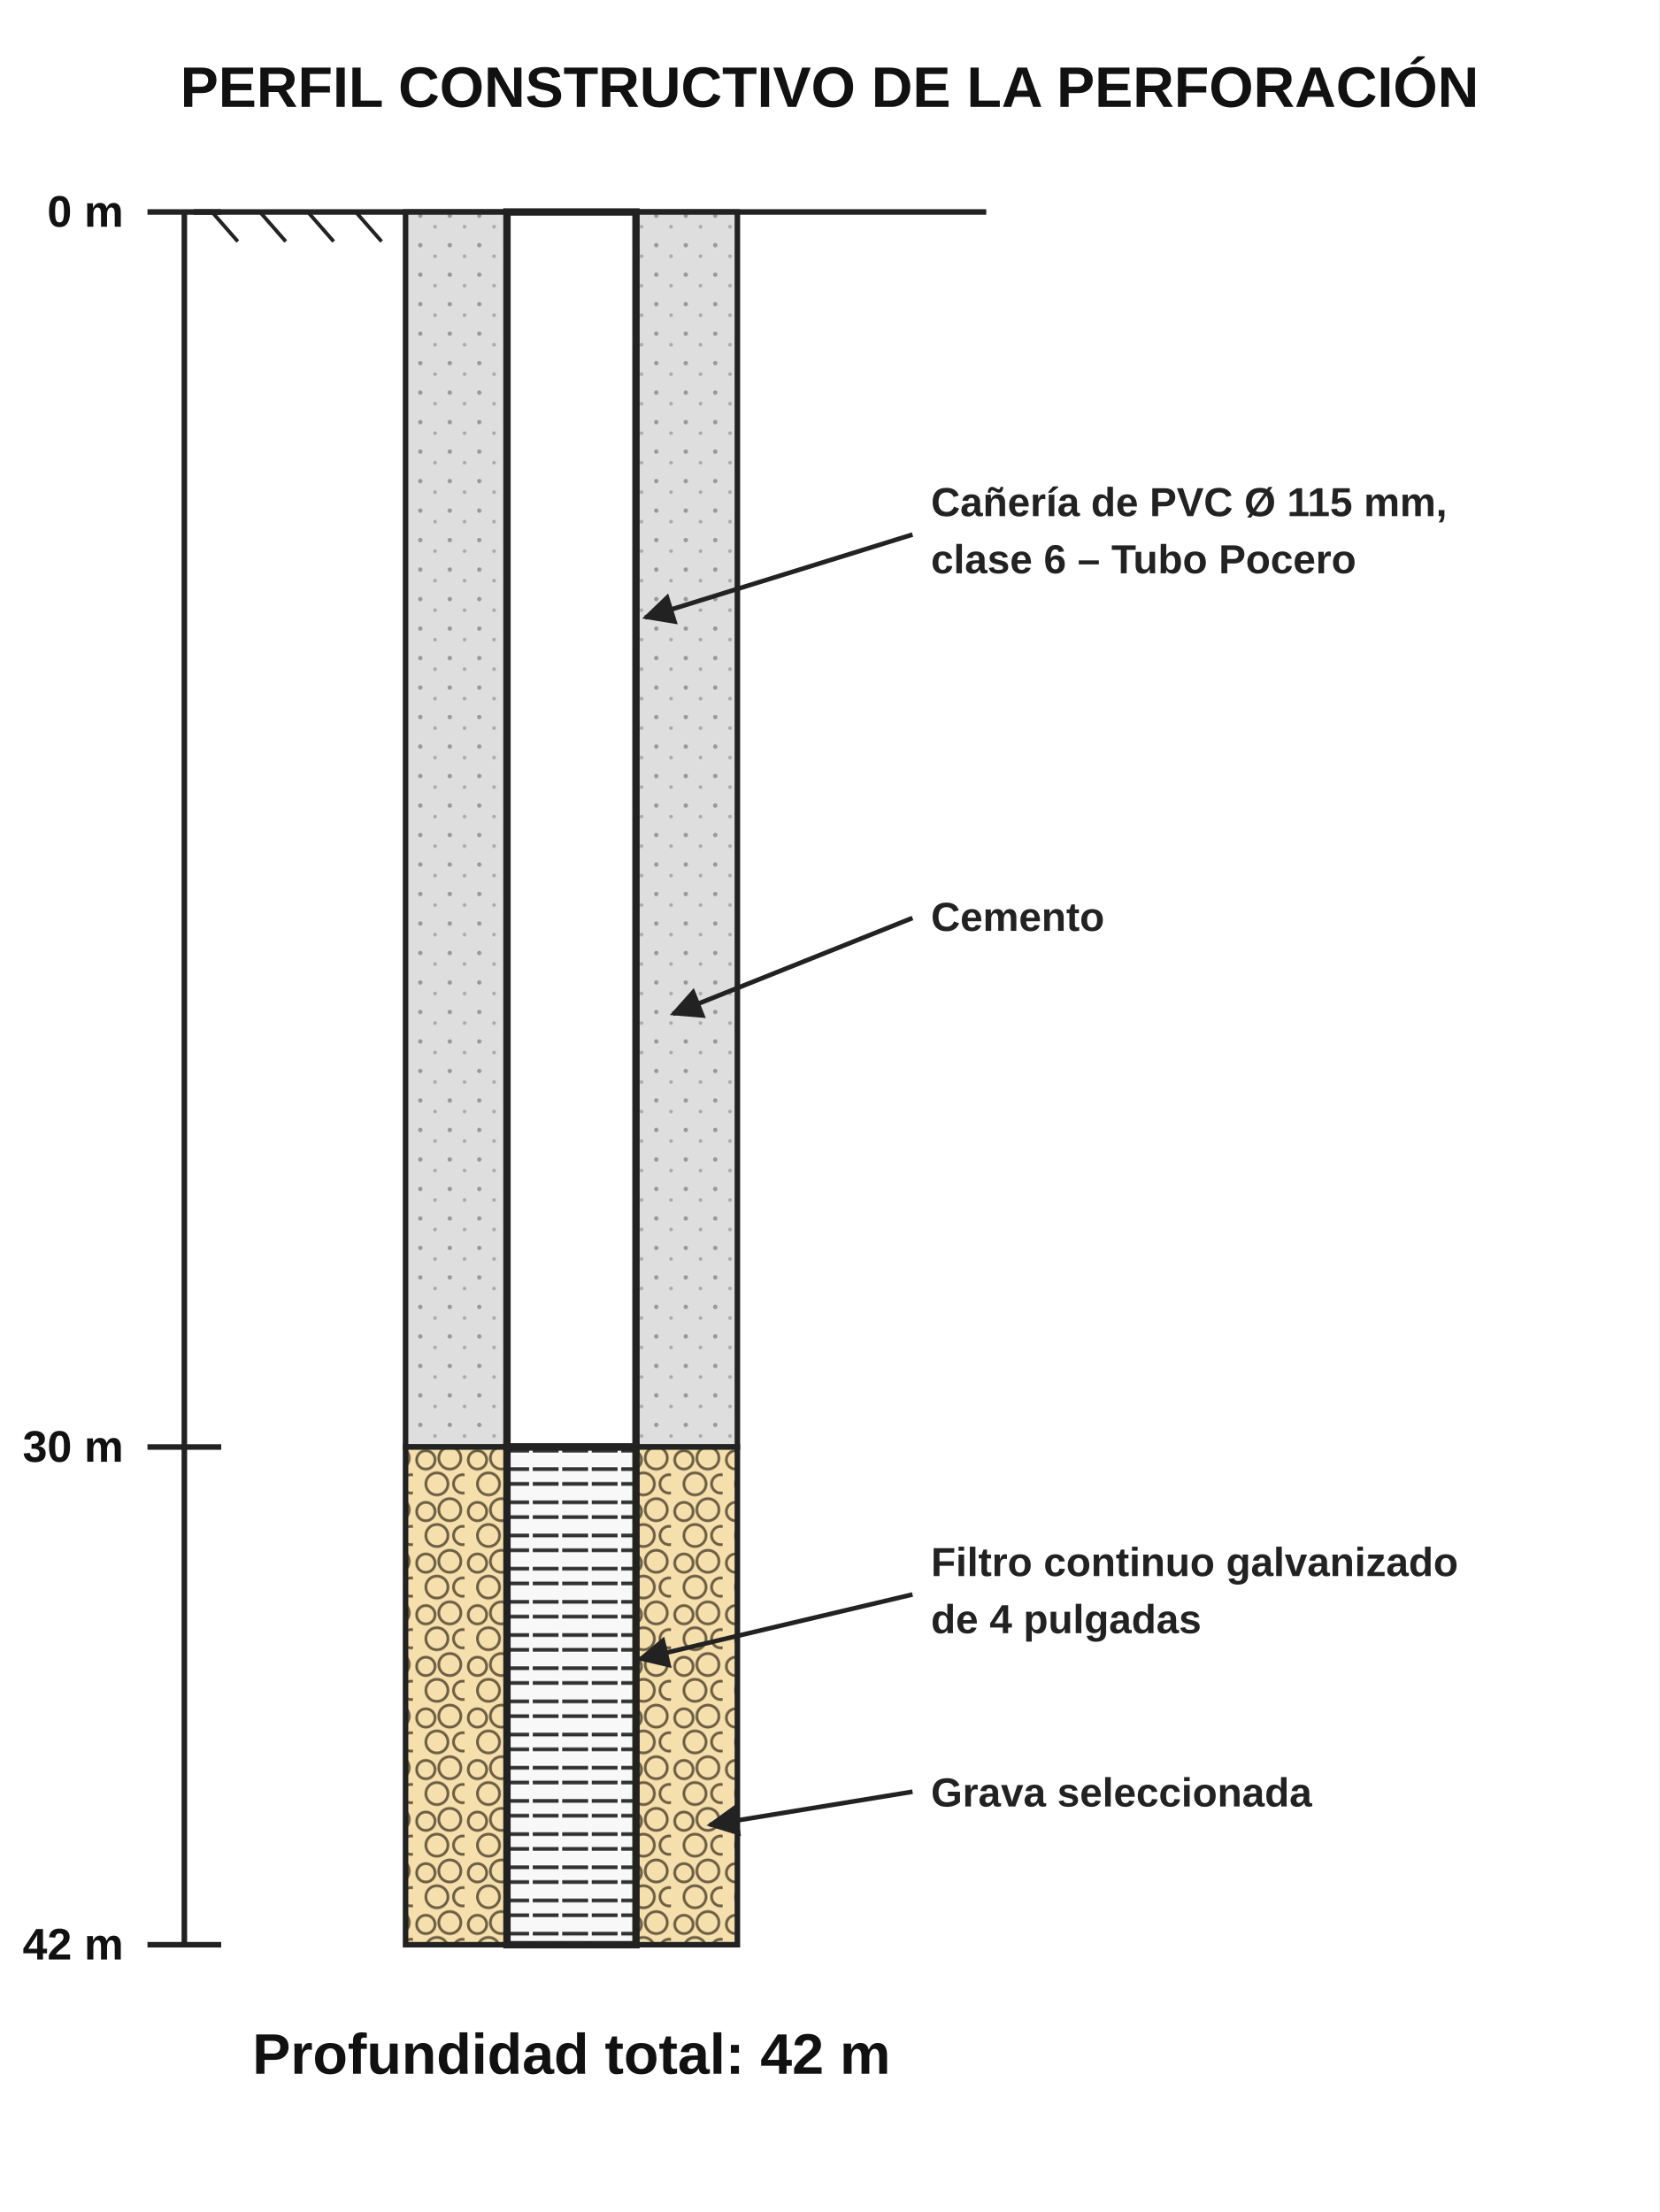
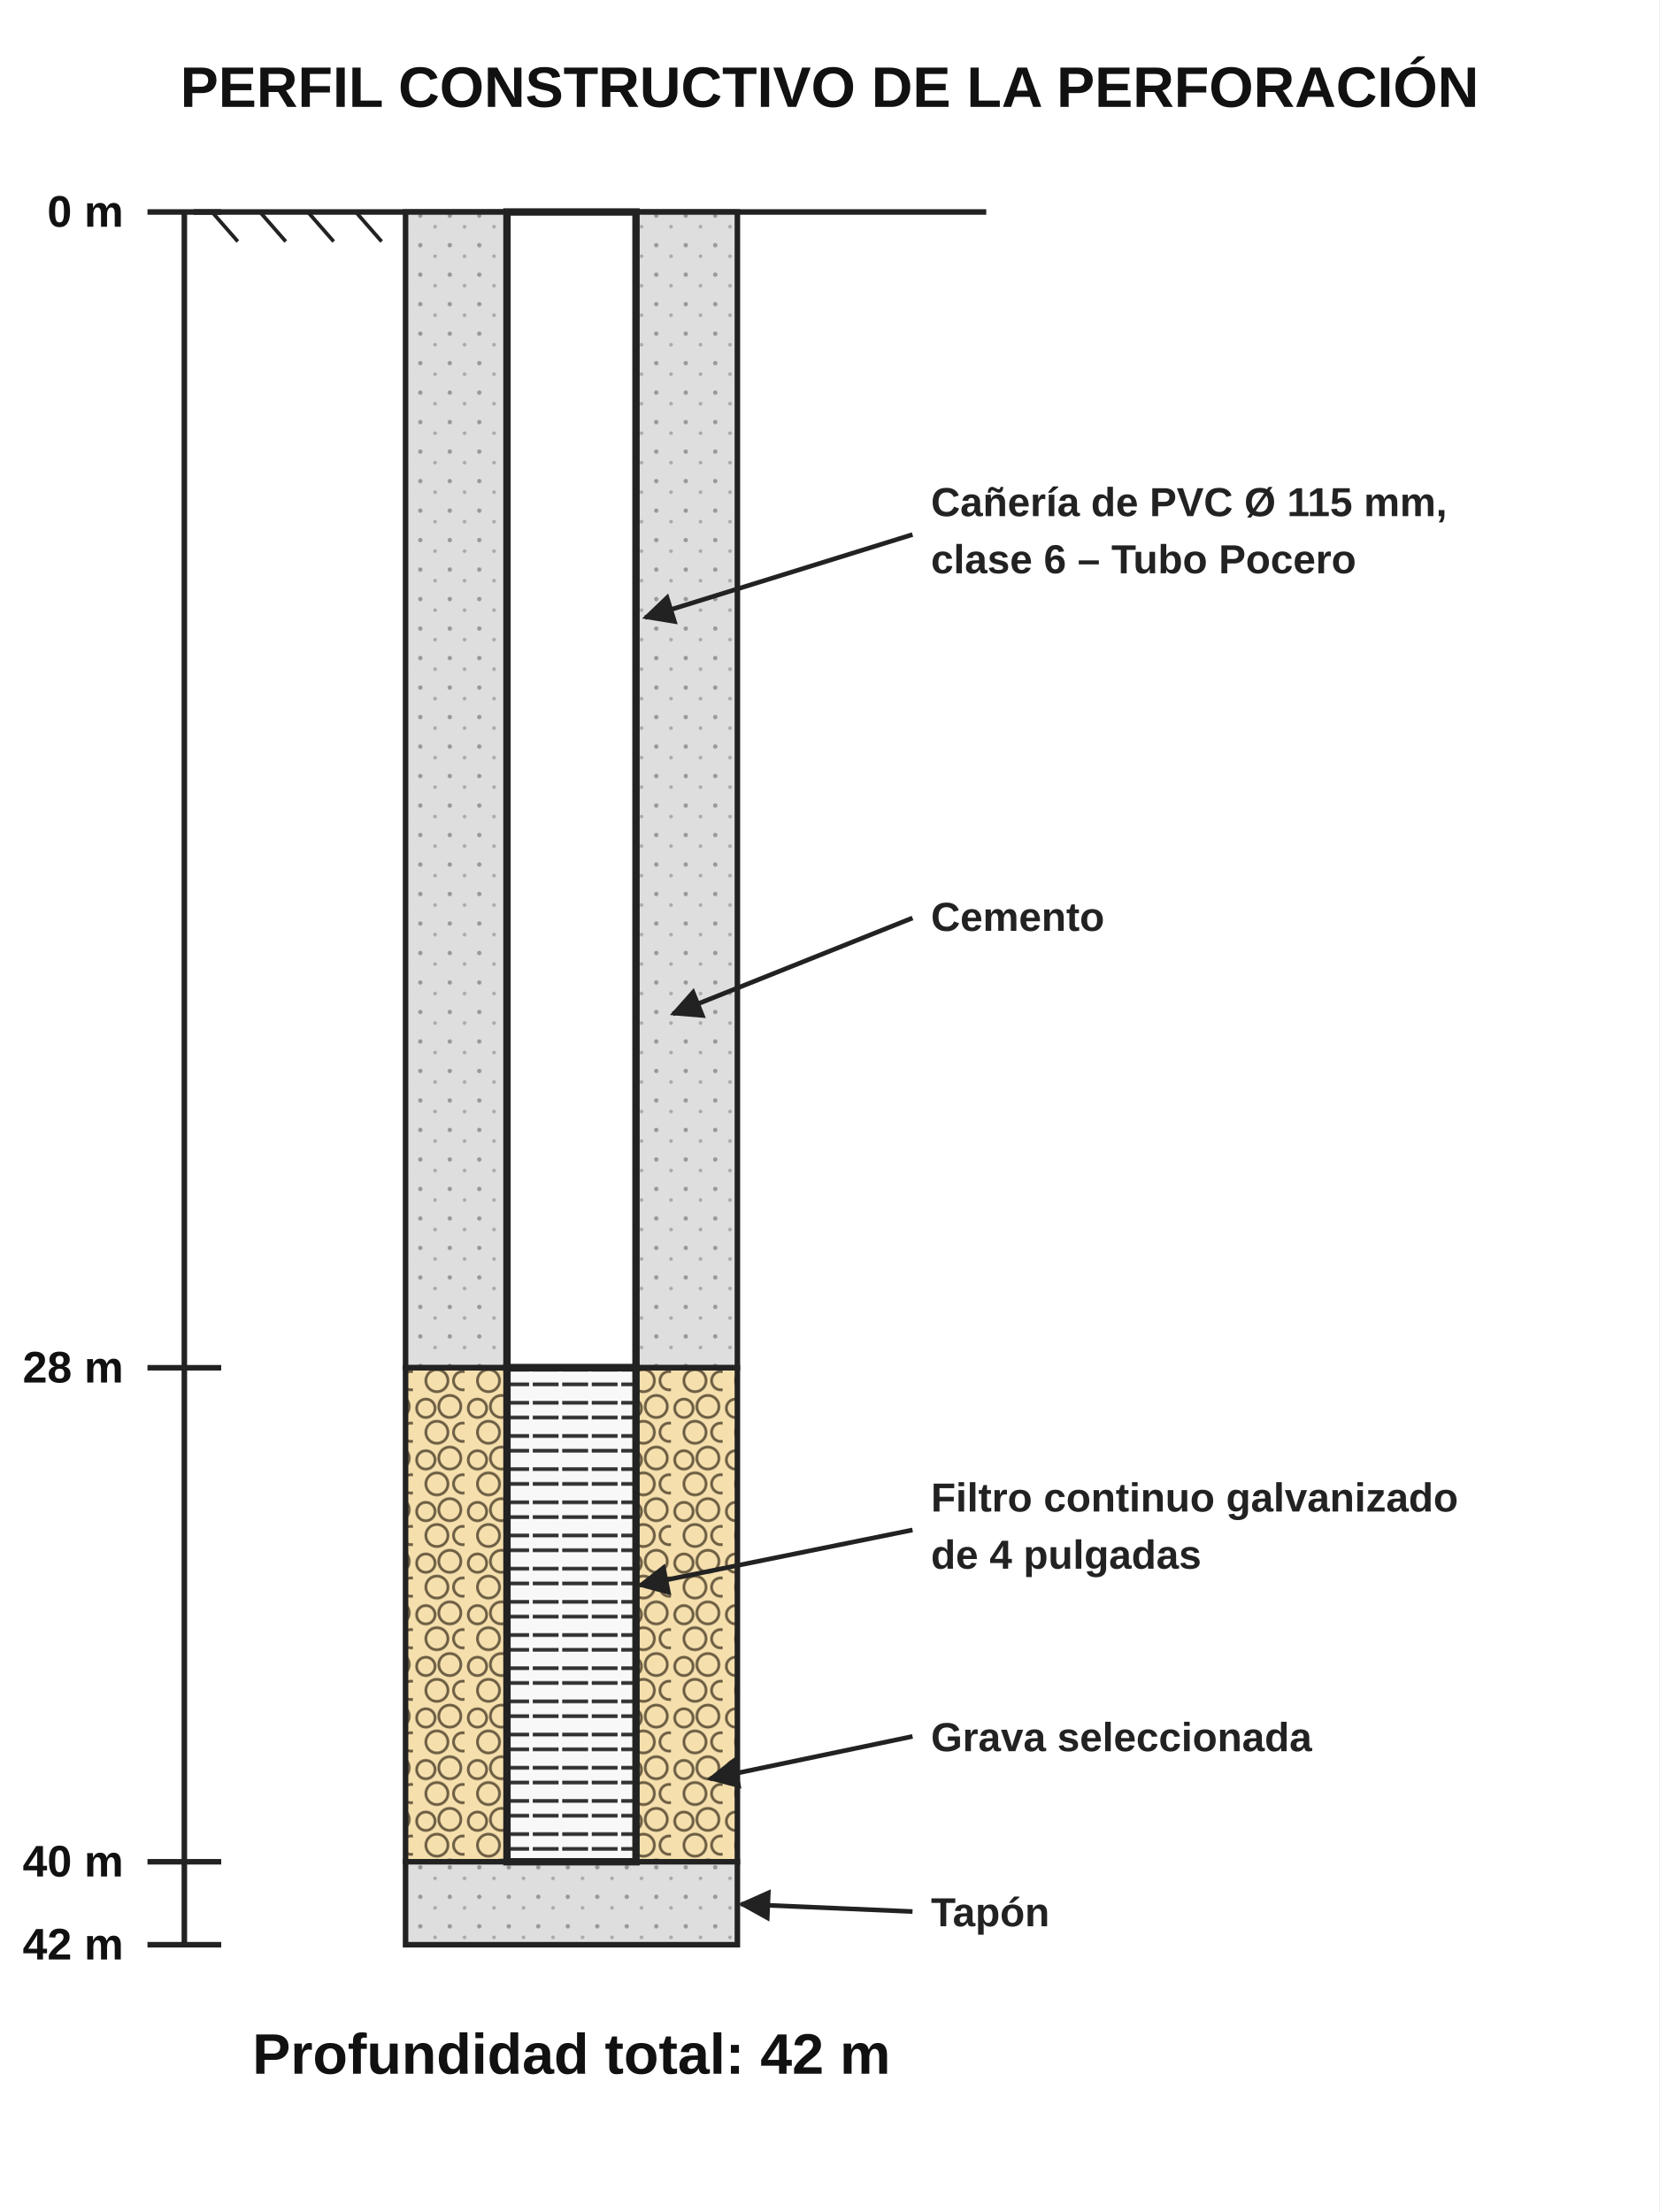
<svg xmlns="http://www.w3.org/2000/svg" width="900" height="1200" viewBox="0 0 900 1200">
  <defs>
    <pattern id="cemento" width="16" height="16" patternUnits="userSpaceOnUse">
      <rect width="16" height="16" fill="#dedede" />
      <circle cx="4" cy="5" r="1.2" fill="#999" />
      <circle cx="12" cy="11" r="1" fill="#aaa" />
    </pattern>
    <pattern id="grava" width="28" height="28" patternUnits="userSpaceOnUse">
      <rect width="28" height="28" fill="#f4dfad" />
      <circle cx="7" cy="8" r="5" fill="none" stroke="#6f6045" stroke-width="1.5" />
      <circle cx="20" cy="7" r="6" fill="none" stroke="#6f6045" stroke-width="1.5" />
      <circle cx="13" cy="21" r="6" fill="none" stroke="#6f6045" stroke-width="1.5" />
      <circle cx="27" cy="21" r="5" fill="none" stroke="#6f6045" stroke-width="1.5" />
    </pattern>
    <pattern id="filtro" width="16" height="18" patternUnits="userSpaceOnUse">
      <rect width="16" height="18" fill="#f8f8f8" />
      <line x1="1" y1="5" x2="15" y2="5" stroke="#333" stroke-width="2" />
      <line x1="1" y1="13" x2="15" y2="13" stroke="#333" stroke-width="2" />
    </pattern>
    <marker id="flecha" viewBox="0 0 10 10" refX="9" refY="5" markerWidth="7" markerHeight="7" orient="auto-start-reverse">
      <path d="M 0 0 L 10 5 L 0 10 z" fill="#222" />
    </marker>
    <style>
      .titulo { font: 700 31px Arial, sans-serif; fill: #111; }
      .etiqueta { font: 600 22px Arial, sans-serif; fill: #222; }
      .nivel { font: 700 24px Arial, sans-serif; fill: #111; }
      .linea { stroke: #222; stroke-width: 3; fill: none; }
      .guia { stroke: #222; stroke-width: 2.5; fill: none; marker-end: url(#flecha); }
    </style>
  </defs>
  <rect width="900" height="1200" fill="white" />
  <text x="450" y="58" text-anchor="middle" class="titulo">PERFIL CONSTRUCTIVO DE LA PERFORACIÓN</text>
  <line x1="105" y1="115" x2="535" y2="115" class="linea" />
  <path d="M115 115 l14 16 m12 -16 l14 16 m12 -16 l14 16 m12 -16 l14 16 m12 -16 l14 16 m12 -16 l14 16 m12 -16 l14 16 m12 -16 l14 16 m12 -16 l14 16 m12 -16 l14 16 m12 -16 l14 16" stroke="#222" stroke-width="2" fill="none" />
  <line x1="100" y1="115" x2="100" y2="1055" class="linea" />
  <line x1="80" y1="115" x2="120" y2="115" class="linea" />
-   <line x1="80" y1="785" x2="120" y2="785" class="linea" />
+   <line x1="80" y1="742" x2="120" y2="742" class="linea" />
+   <line x1="80" y1="1010" x2="120" y2="1010" class="linea" />
  <line x1="80" y1="1055" x2="120" y2="1055" class="linea" />
  <text x="67" y="123" text-anchor="end" class="nivel">0 m</text>
-   <text x="67" y="793" text-anchor="end" class="nivel">30 m</text>
+   <text x="67" y="750" text-anchor="end" class="nivel">28 m</text>
+   <text x="67" y="1018" text-anchor="end" class="nivel">40 m</text>
  <text x="67" y="1063" text-anchor="end" class="nivel">42 m</text>
-   <rect x="220" y="115" width="180" height="670" fill="url(#cemento)" stroke="#222" stroke-width="3" />
-   <rect x="220" y="785" width="180" height="270" fill="url(#grava)" stroke="#222" stroke-width="3" />
-   <rect x="275" y="115" width="70" height="670" fill="#fff" stroke="#222" stroke-width="4" />
-   <rect x="275" y="785" width="70" height="270" fill="url(#filtro)" stroke="#222" stroke-width="4" />
+   <rect x="220" y="115" width="180" height="627" fill="url(#cemento)" stroke="#222" stroke-width="3" />
+   <rect x="220" y="742" width="180" height="268" fill="url(#grava)" stroke="#222" stroke-width="3" />
+   <rect x="220" y="1010" width="180" height="45" fill="url(#cemento)" stroke="#222" stroke-width="3" />
+   <rect x="275" y="115" width="70" height="627" fill="#fff" stroke="#222" stroke-width="4" />
+   <rect x="275" y="742" width="70" height="268" fill="url(#filtro)" stroke="#222" stroke-width="4" />
  <text x="505" y="280" class="etiqueta">
    <tspan x="505" dy="0">Cañería de PVC Ø 115 mm,</tspan>
    <tspan x="505" dy="31">clase 6 – Tubo Pocero</tspan>
  </text>
  <path d="M495 290 L350 335" class="guia" />
  <text x="505" y="505" class="etiqueta">Cemento</text>
  <path d="M495 498 L365 550" class="guia" />
-   <text x="505" y="855" class="etiqueta">
+   <text x="505" y="820" class="etiqueta">
    <tspan x="505" dy="0">Filtro continuo galvanizado</tspan>
    <tspan x="505" dy="31">de 4 pulgadas</tspan>
  </text>
-   <path d="M495 865 L347 900" class="guia" />
-   <text x="505" y="980" class="etiqueta">Grava seleccionada</text>
-   <path d="M495 972 L385 990" class="guia" />
+   <path d="M495 830 L347 860" class="guia" />
+   <text x="505" y="950" class="etiqueta">Grava seleccionada</text>
+   <path d="M495 942 L385 965" class="guia" />
+   <text x="505" y="1045" class="etiqueta">Tapón</text>
+   <path d="M495 1037 L402 1033" class="guia" />
  <text x="310" y="1125" text-anchor="middle" class="titulo">Profundidad total: 42 m</text>
</svg>
